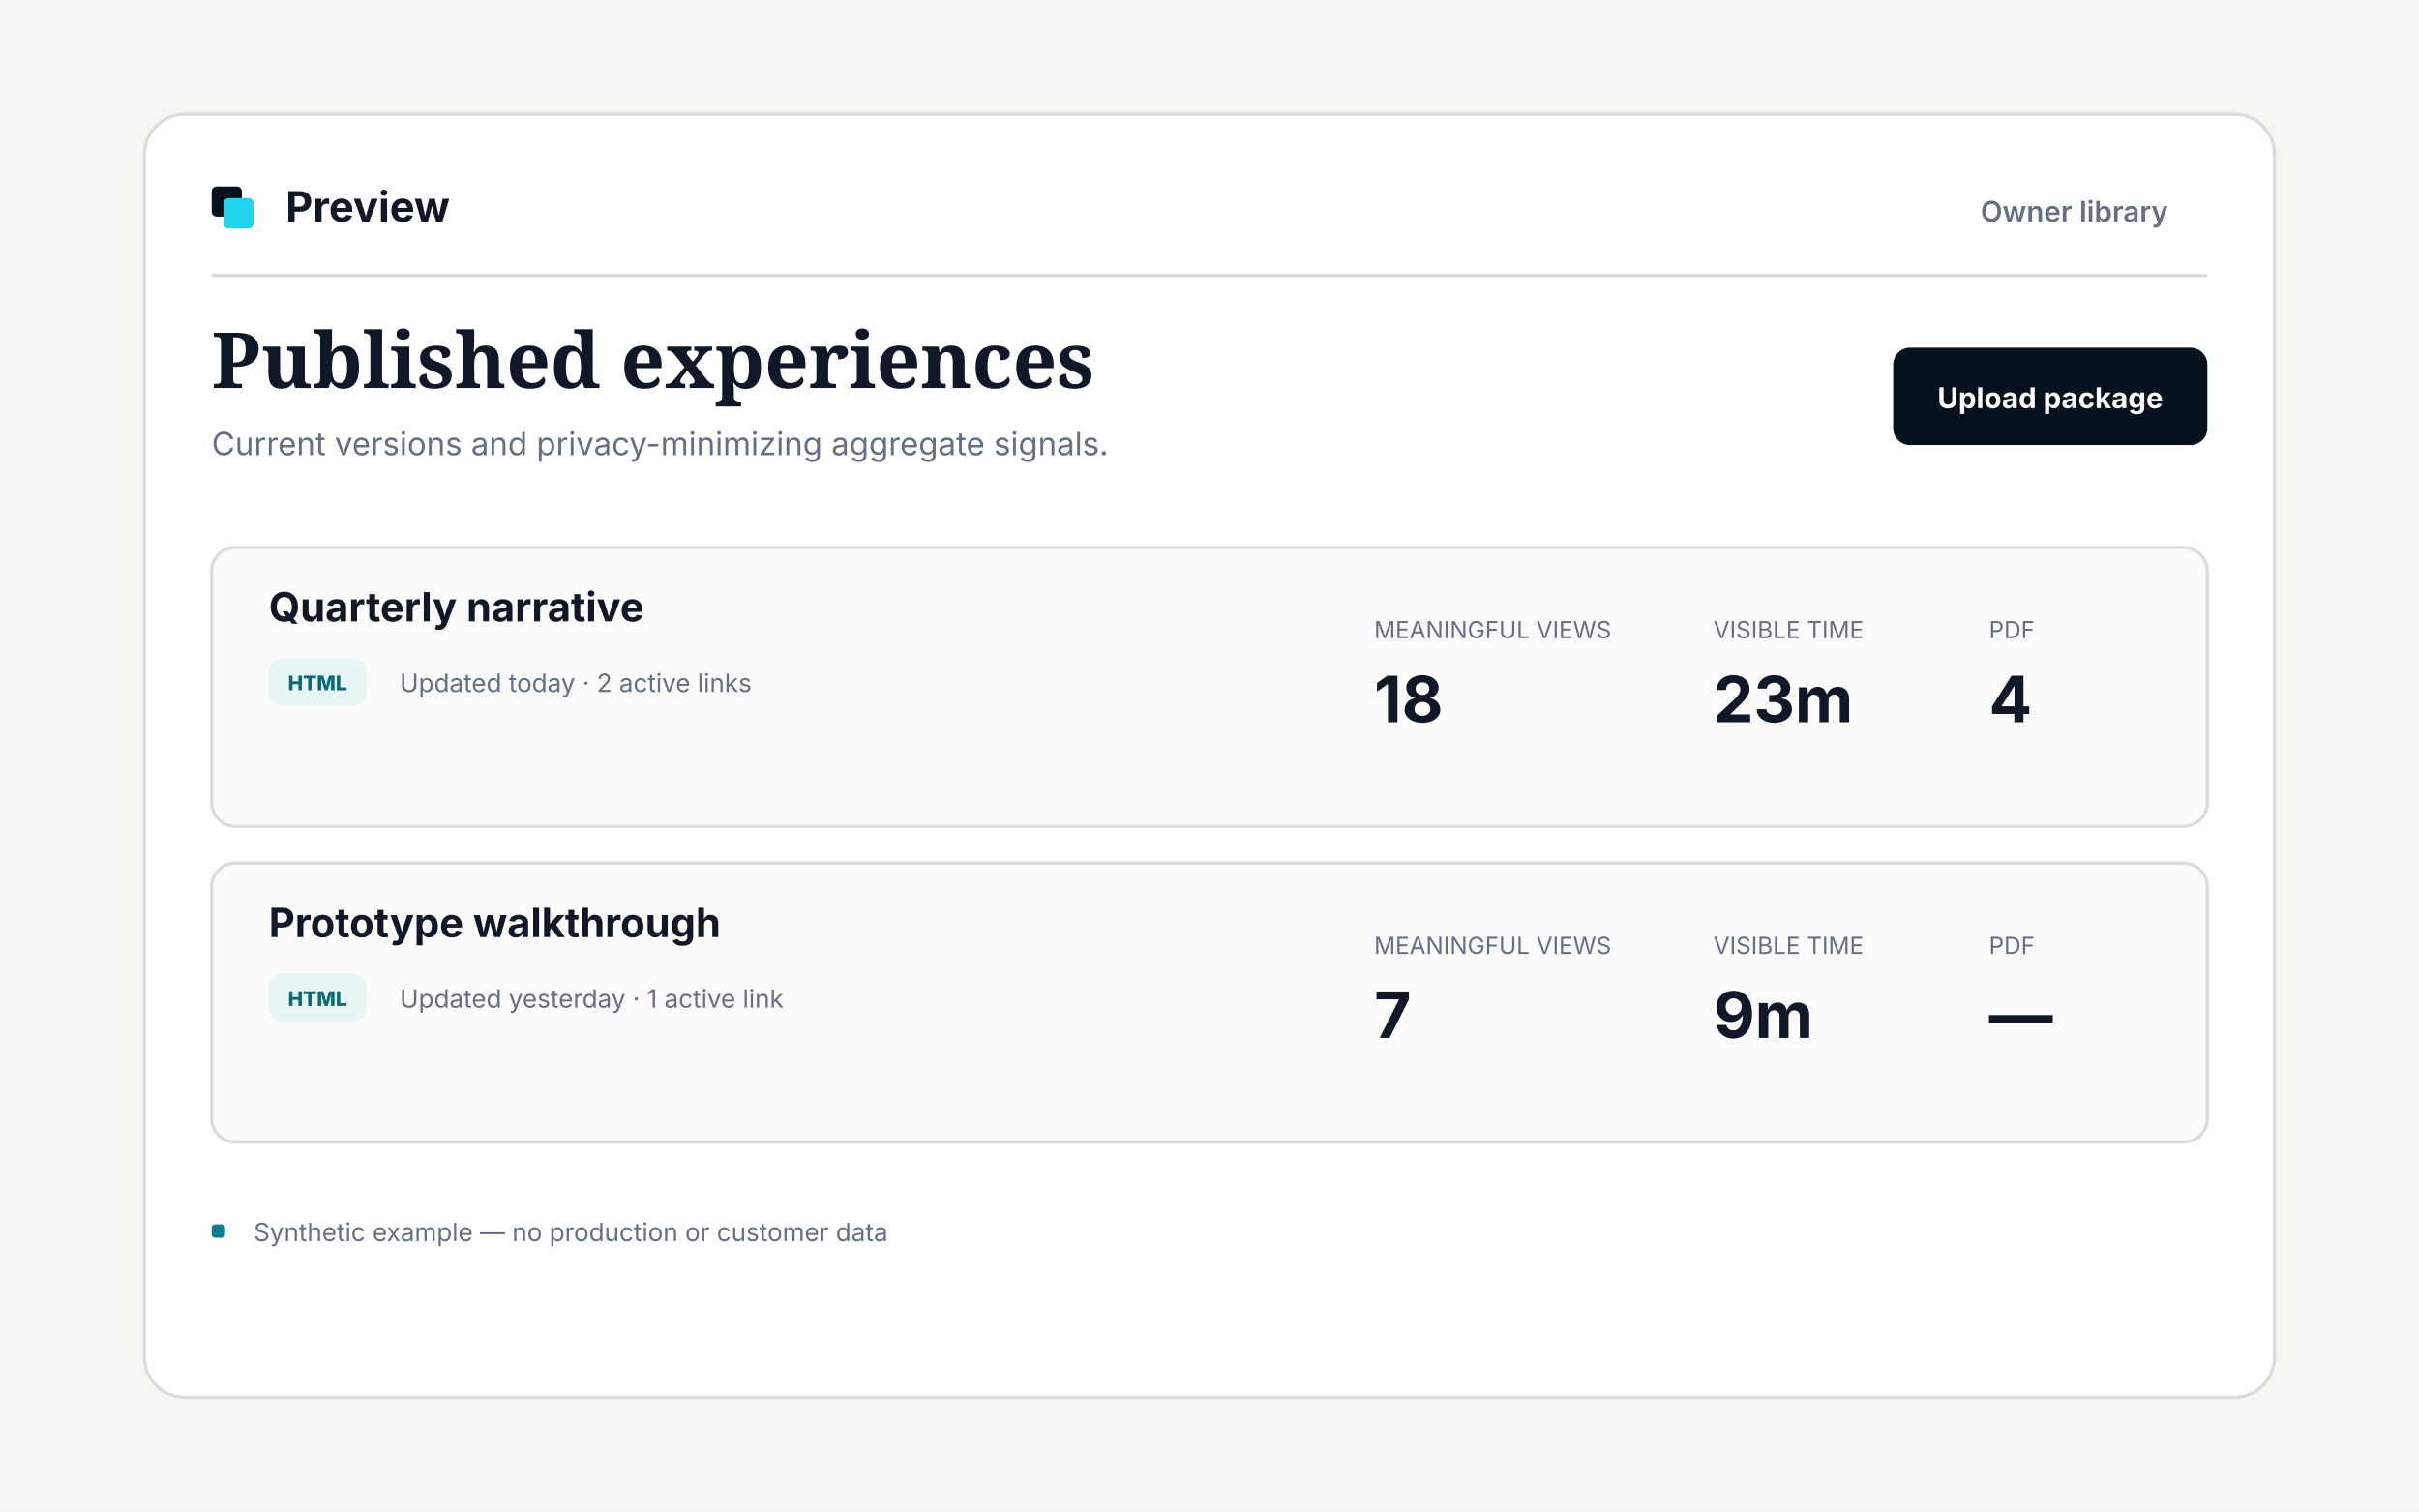
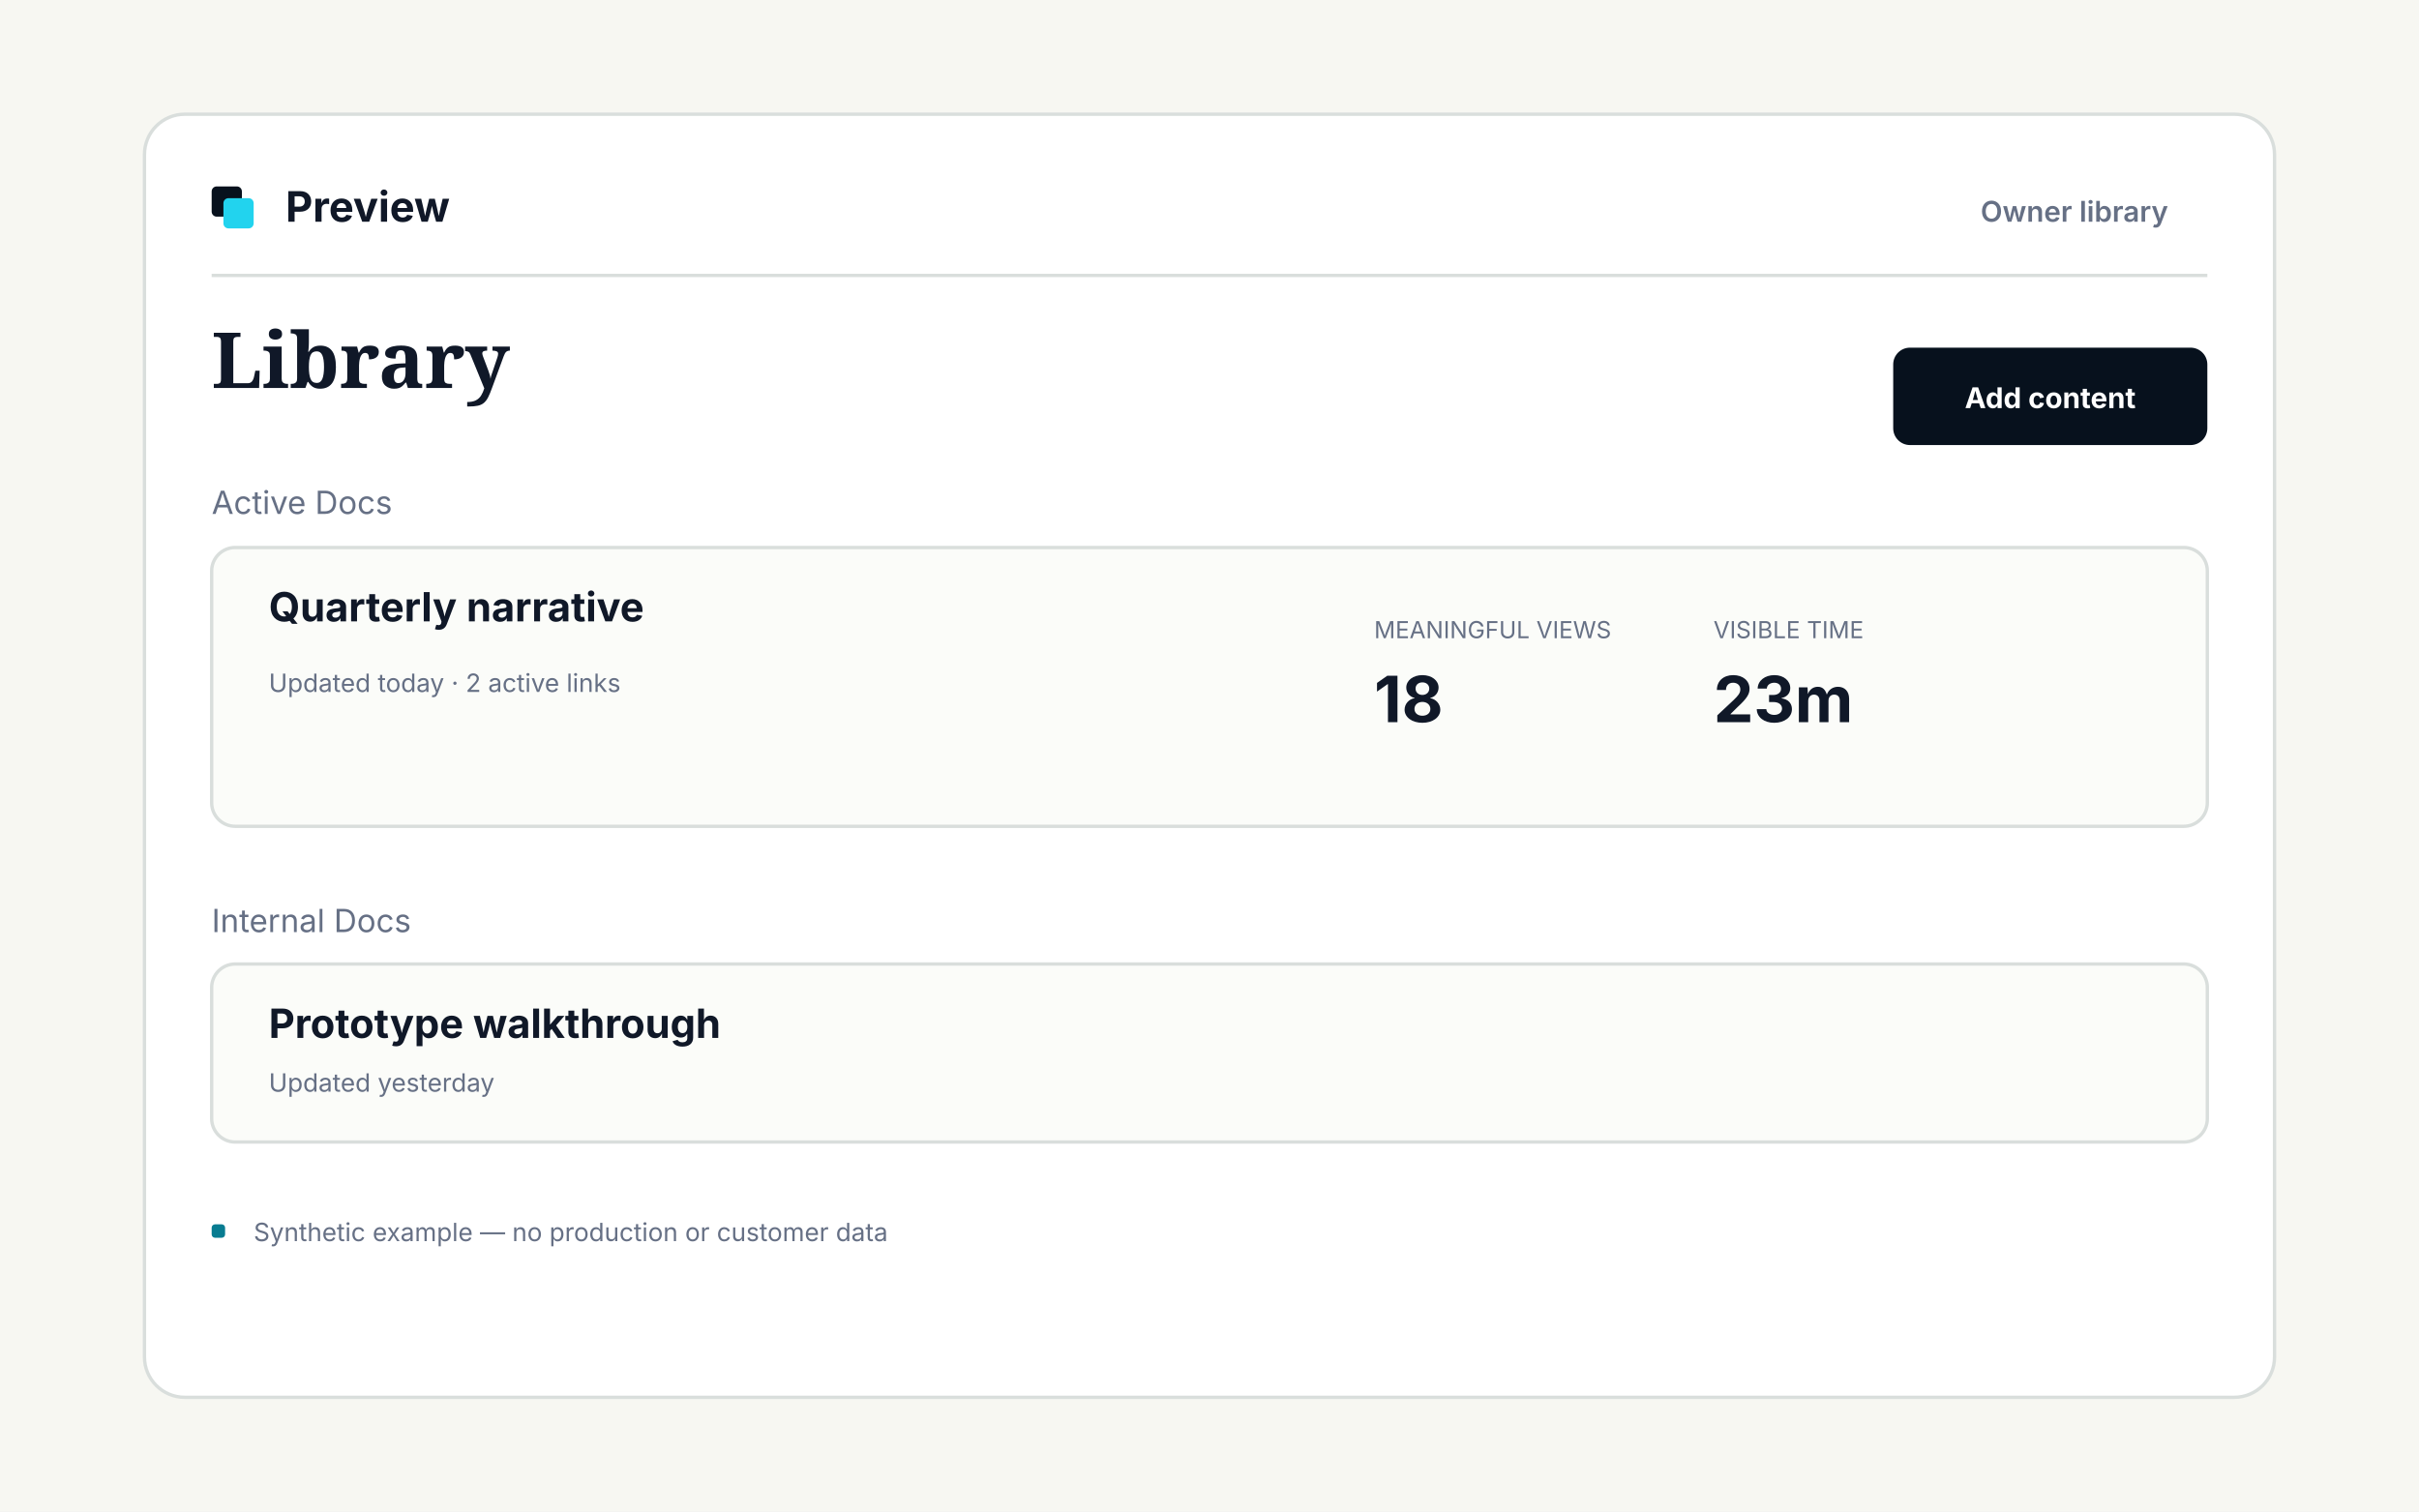
<svg xmlns="http://www.w3.org/2000/svg" width="1440" height="900" viewBox="0 0 1440 900" role="img" aria-labelledby="title desc">
  <rect width="1440" height="900" fill="#f7f7f2" />
  <rect x="86" y="68" width="1268" height="764" rx="24" fill="#ffffff" stroke="#d9dedc" stroke-width="2" />
  <rect x="126" y="111" width="18" height="18" rx="3" fill="#07111d" />
  <rect x="133" y="118" width="18" height="18" rx="3" fill="#22d3ee" />
  <text x="170" y="132" font-family="Inter,Arial,sans-serif" font-size="25" font-weight="700" fill="#101828">Preview</text>
  <text x="1179" y="132" font-family="Inter,Arial,sans-serif" font-size="17" font-weight="600" fill="#667085">Owner library</text>
  <line x1="126" y1="164" x2="1314" y2="164" stroke="#d9dedc" stroke-width="2" />
-   <text x="126" y="231" font-family="Georgia,serif" font-size="46" font-weight="700" fill="#101828">Published experiences</text>
-   <text x="126" y="271" font-family="Inter,Arial,sans-serif" font-size="19" fill="#667085">Current versions and privacy-minimizing aggregate signals.</text>
+   <text x="126" y="231" font-family="Georgia,serif" font-size="46" font-weight="700" fill="#101828">Library</text>
+   <text x="126" y="306" font-family="Inter,Arial,sans-serif" font-size="19" fill="#667085">Active Docs</text>
  <rect x="1127" y="207" width="187" height="58" rx="10" fill="#07111d" />
-   <text x="1220.5" y="243" text-anchor="middle" font-family="Inter,Arial,sans-serif" font-size="17" font-weight="700" fill="#ffffff">Upload package</text>
+   <text x="1220.5" y="243" text-anchor="middle" font-family="Inter,Arial,sans-serif" font-size="17" font-weight="700" fill="#ffffff">Add content</text>
  <rect x="126" y="326" width="1188" height="166" rx="14" fill="#fbfcf9" stroke="#d9dedc" stroke-width="2" />
  <text x="160" y="370" font-family="Inter,Arial,sans-serif" font-size="24" font-weight="700" fill="#101828">Quarterly narrative</text>
-   <rect x="160" y="392" width="58" height="28" rx="7" fill="#e7f6f5" />
-   <text x="189" y="411" text-anchor="middle" font-family="Inter,Arial,sans-serif" font-size="12" font-weight="800" fill="#096b78">HTML</text>
-   <text x="238" y="412" font-family="Inter,Arial,sans-serif" font-size="15" fill="#667085">Updated today · 2 active links</text>
+   <text x="160" y="412" font-family="Inter,Arial,sans-serif" font-size="15" fill="#667085">Updated today · 2 active links</text>
  <text x="818" y="380" font-family="Inter,Arial,sans-serif" font-size="14" fill="#667085">MEANINGFUL VIEWS</text>
  <text x="818" y="430" font-family="Inter,Arial,sans-serif" font-size="38" font-weight="700" fill="#101828">18</text>
  <text x="1020" y="380" font-family="Inter,Arial,sans-serif" font-size="14" fill="#667085">VISIBLE TIME</text>
  <text x="1020" y="430" font-family="Inter,Arial,sans-serif" font-size="38" font-weight="700" fill="#101828">23m</text>
-   <text x="1184" y="380" font-family="Inter,Arial,sans-serif" font-size="14" fill="#667085">PDF</text>
-   <text x="1184" y="430" font-family="Inter,Arial,sans-serif" font-size="38" font-weight="700" fill="#101828">4</text>
-   <rect x="126" y="514" width="1188" height="166" rx="14" fill="#fbfcf9" stroke="#d9dedc" stroke-width="2" />
-   <text x="160" y="558" font-family="Inter,Arial,sans-serif" font-size="24" font-weight="700" fill="#101828">Prototype walkthrough</text>
-   <rect x="160" y="580" width="58" height="28" rx="7" fill="#e7f6f5" />
-   <text x="189" y="599" text-anchor="middle" font-family="Inter,Arial,sans-serif" font-size="12" font-weight="800" fill="#096b78">HTML</text>
-   <text x="238" y="600" font-family="Inter,Arial,sans-serif" font-size="15" fill="#667085">Updated yesterday · 1 active link</text>
-   <text x="818" y="568" font-family="Inter,Arial,sans-serif" font-size="14" fill="#667085">MEANINGFUL VIEWS</text>
-   <text x="818" y="618" font-family="Inter,Arial,sans-serif" font-size="38" font-weight="700" fill="#101828">7</text>
-   <text x="1020" y="568" font-family="Inter,Arial,sans-serif" font-size="14" fill="#667085">VISIBLE TIME</text>
-   <text x="1020" y="618" font-family="Inter,Arial,sans-serif" font-size="38" font-weight="700" fill="#101828">9m</text>
-   <text x="1184" y="568" font-family="Inter,Arial,sans-serif" font-size="14" fill="#667085">PDF</text>
-   <text x="1184" y="618" font-family="Inter,Arial,sans-serif" font-size="38" font-weight="700" fill="#101828">—</text>
+   <text x="126" y="555" font-family="Inter,Arial,sans-serif" font-size="19" fill="#667085">Internal Docs</text>
+   <rect x="126" y="574" width="1188" height="106" rx="14" fill="#fbfcf9" stroke="#d9dedc" stroke-width="2" />
+   <text x="160" y="618" font-family="Inter,Arial,sans-serif" font-size="24" font-weight="700" fill="#101828">Prototype walkthrough</text>
+   <text x="160" y="650" font-family="Inter,Arial,sans-serif" font-size="15" fill="#667085">Updated yesterday</text>
  <rect x="126" y="729" width="8" height="8" rx="2" fill="#087c91" />
  <text x="151" y="739" font-family="Inter,Arial,sans-serif" font-size="15" fill="#667085">Synthetic example — no production or customer data</text>
</svg>
